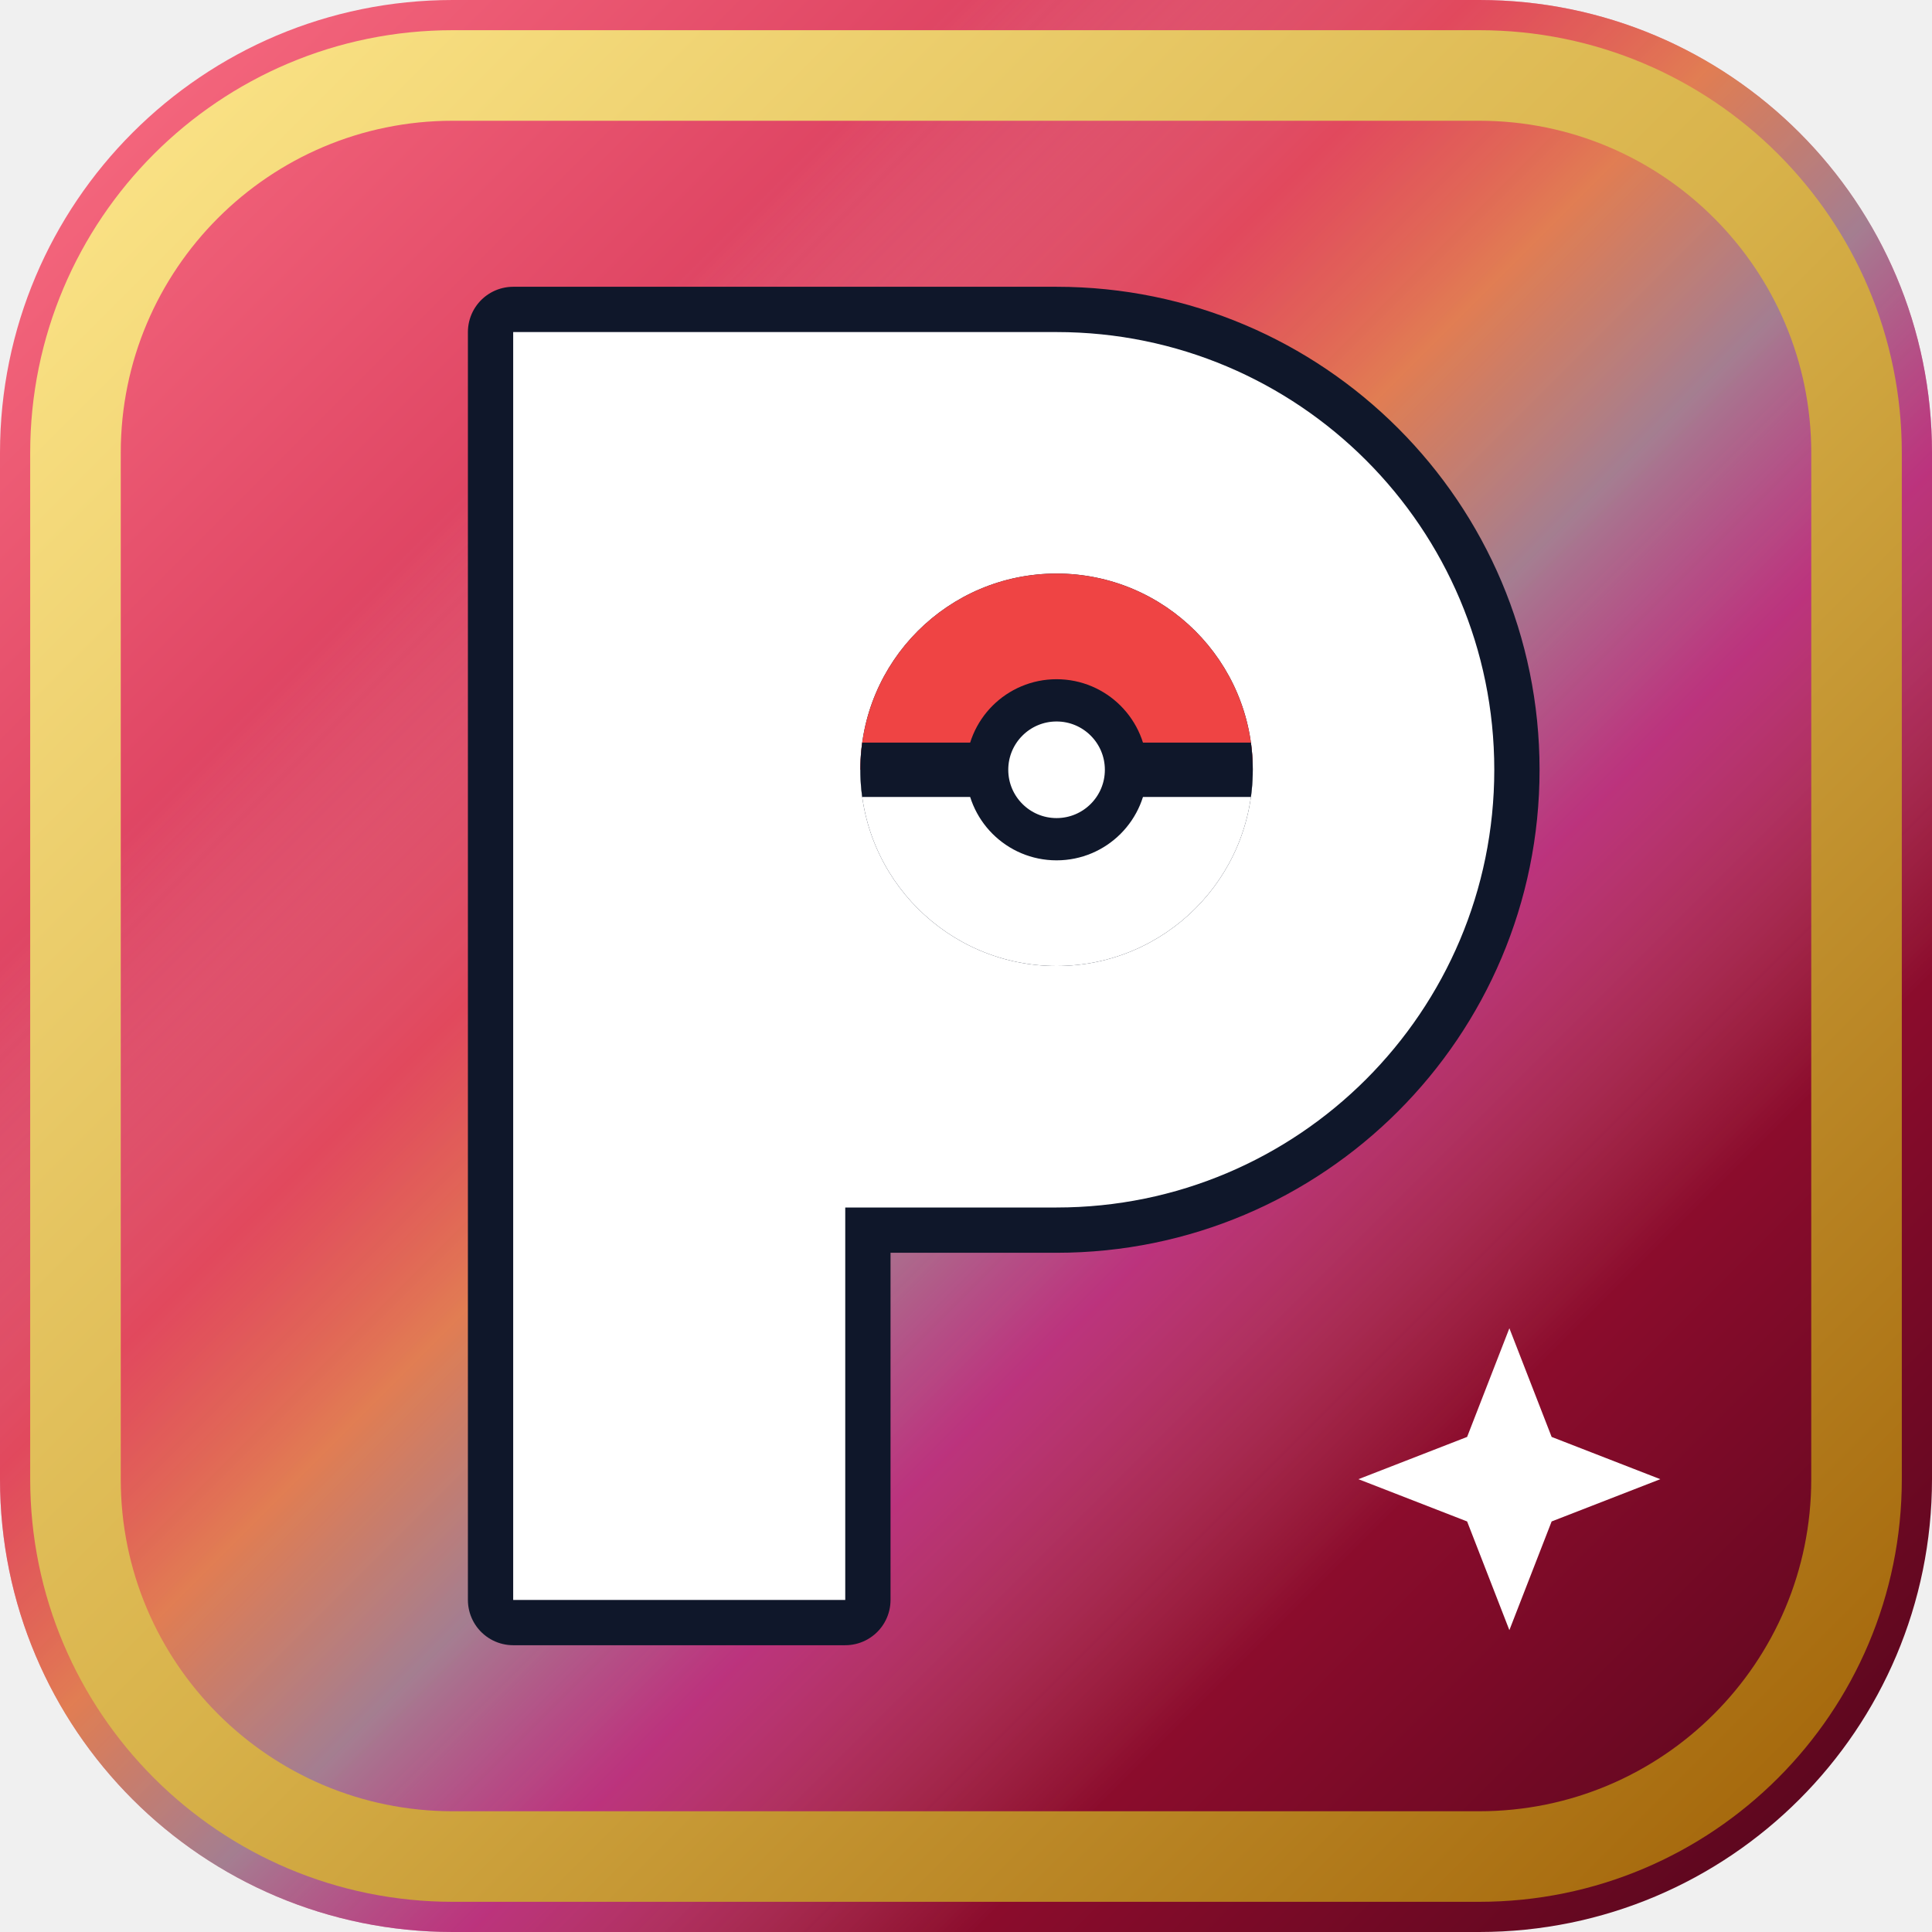
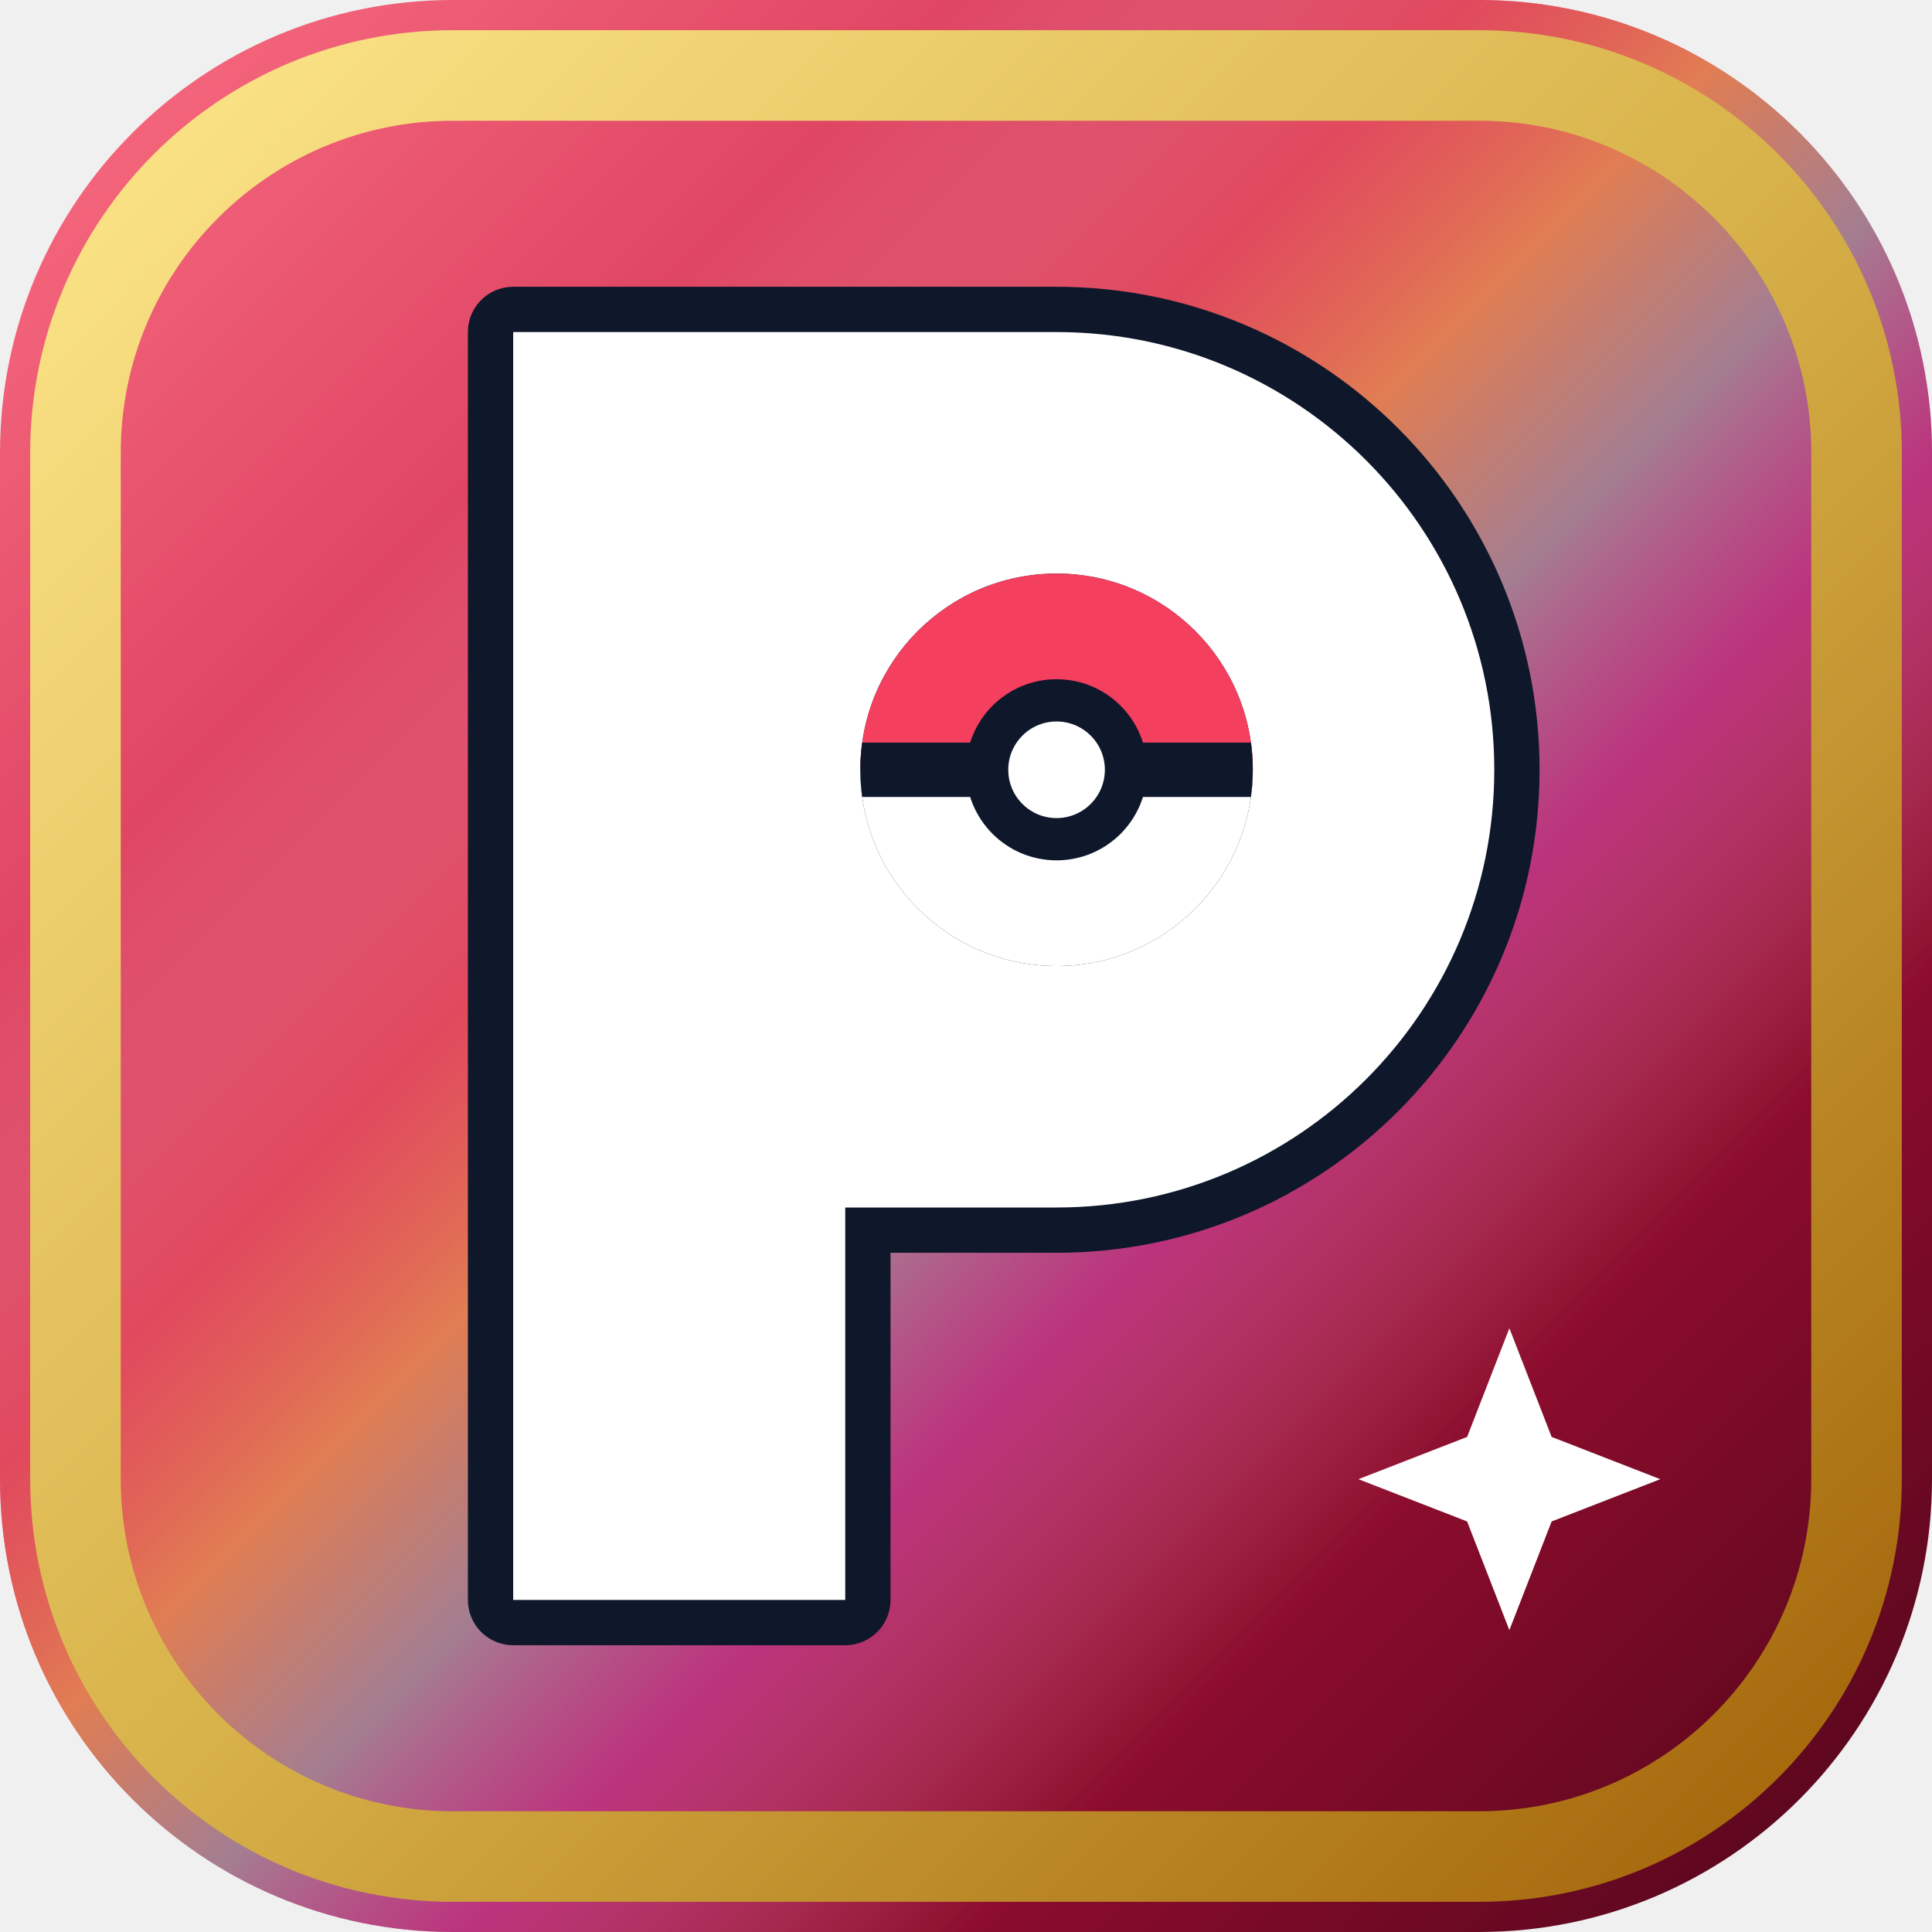
<svg xmlns="http://www.w3.org/2000/svg" viewBox="0 0 64 64">
  <defs>
    <linearGradient id="bg" x1="0" y1="0" x2="1" y2="1">
      <stop offset="0" stop-color="#fb7185" />
      <stop offset="0.55" stop-color="#be123c" />
      <stop offset="1" stop-color="#4c0519" />
    </linearGradient>
    <linearGradient id="holo" x1="0" y1="0" x2="1" y2="1">
      <stop offset="0.25" stop-color="#ffffff" stop-opacity="0" />
      <stop offset="0.38" stop-color="#ff7773" stop-opacity="0.35" />
      <stop offset="0.46" stop-color="#ffed5f" stop-opacity="0.45" />
      <stop offset="0.54" stop-color="#83fff7" stop-opacity="0.45" />
      <stop offset="0.62" stop-color="#d875ff" stop-opacity="0.35" />
      <stop offset="0.75" stop-color="#ffffff" stop-opacity="0" />
    </linearGradient>
    <linearGradient id="gold" x1="0" y1="0" x2="1" y2="1">
      <stop offset="0" stop-color="#fde68a" />
      <stop offset="0.5" stop-color="#d8b24a" />
      <stop offset="1" stop-color="#a16207" />
    </linearGradient>
    <clipPath id="hole">
      <circle cx="35" cy="25.5" r="6.5" />
    </clipPath>
  </defs>
  <rect width="64" height="64" rx="15" fill="url(#bg)" />
  <rect width="64" height="64" rx="15" fill="url(#holo)" />
  <rect x="2.5" y="2.5" width="59" height="59" rx="12.5" fill="none" stroke="url(#gold)" stroke-width="3" />
  <path fill="#fff" stroke="#0f172a" stroke-width="3" stroke-linejoin="round" paint-order="stroke" fill-rule="evenodd" d="M17 53V11h18a14.5 14.5 0 0 1 0 29h-7v13z M35 19a6.5 6.5 0 1 0 0 13a6.5 6.5 0 1 0 0-13z" />
  <g clip-path="url(#hole)">
-     <rect x="28" y="18" width="14" height="7.5" fill="#ef4444" />
+     <rect x="28" y="18" width="14" height="7.5" fill="#f43f5e" />
    <rect x="28" y="25.5" width="14" height="7" fill="#fff" />
    <rect x="28" y="24.6" width="14" height="1.8" fill="#0f172a" />
  </g>
  <circle cx="35" cy="25.5" r="2.3" fill="#fff" stroke="#0f172a" stroke-width="1.4" />
  <path fill="#fff" d="M50 44l1.4 3.6L55 49l-3.6 1.4L50 54l-1.4-3.6L45 49l3.6-1.4z" />
</svg>
